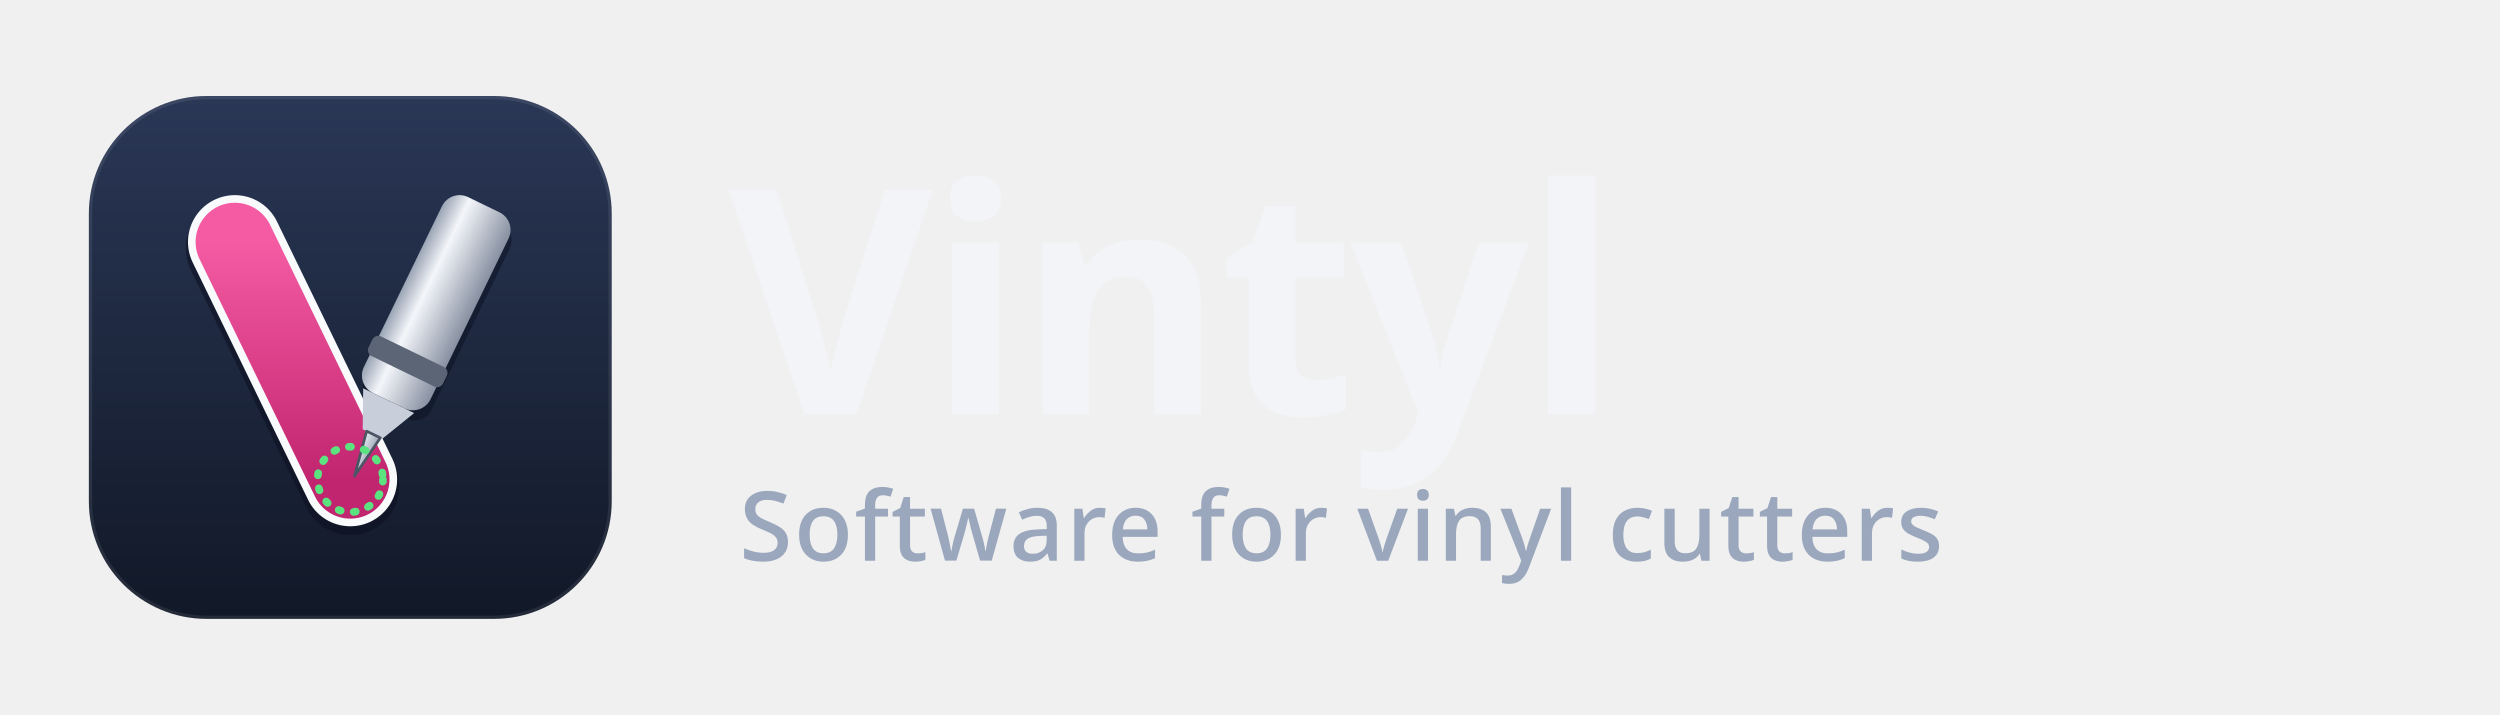
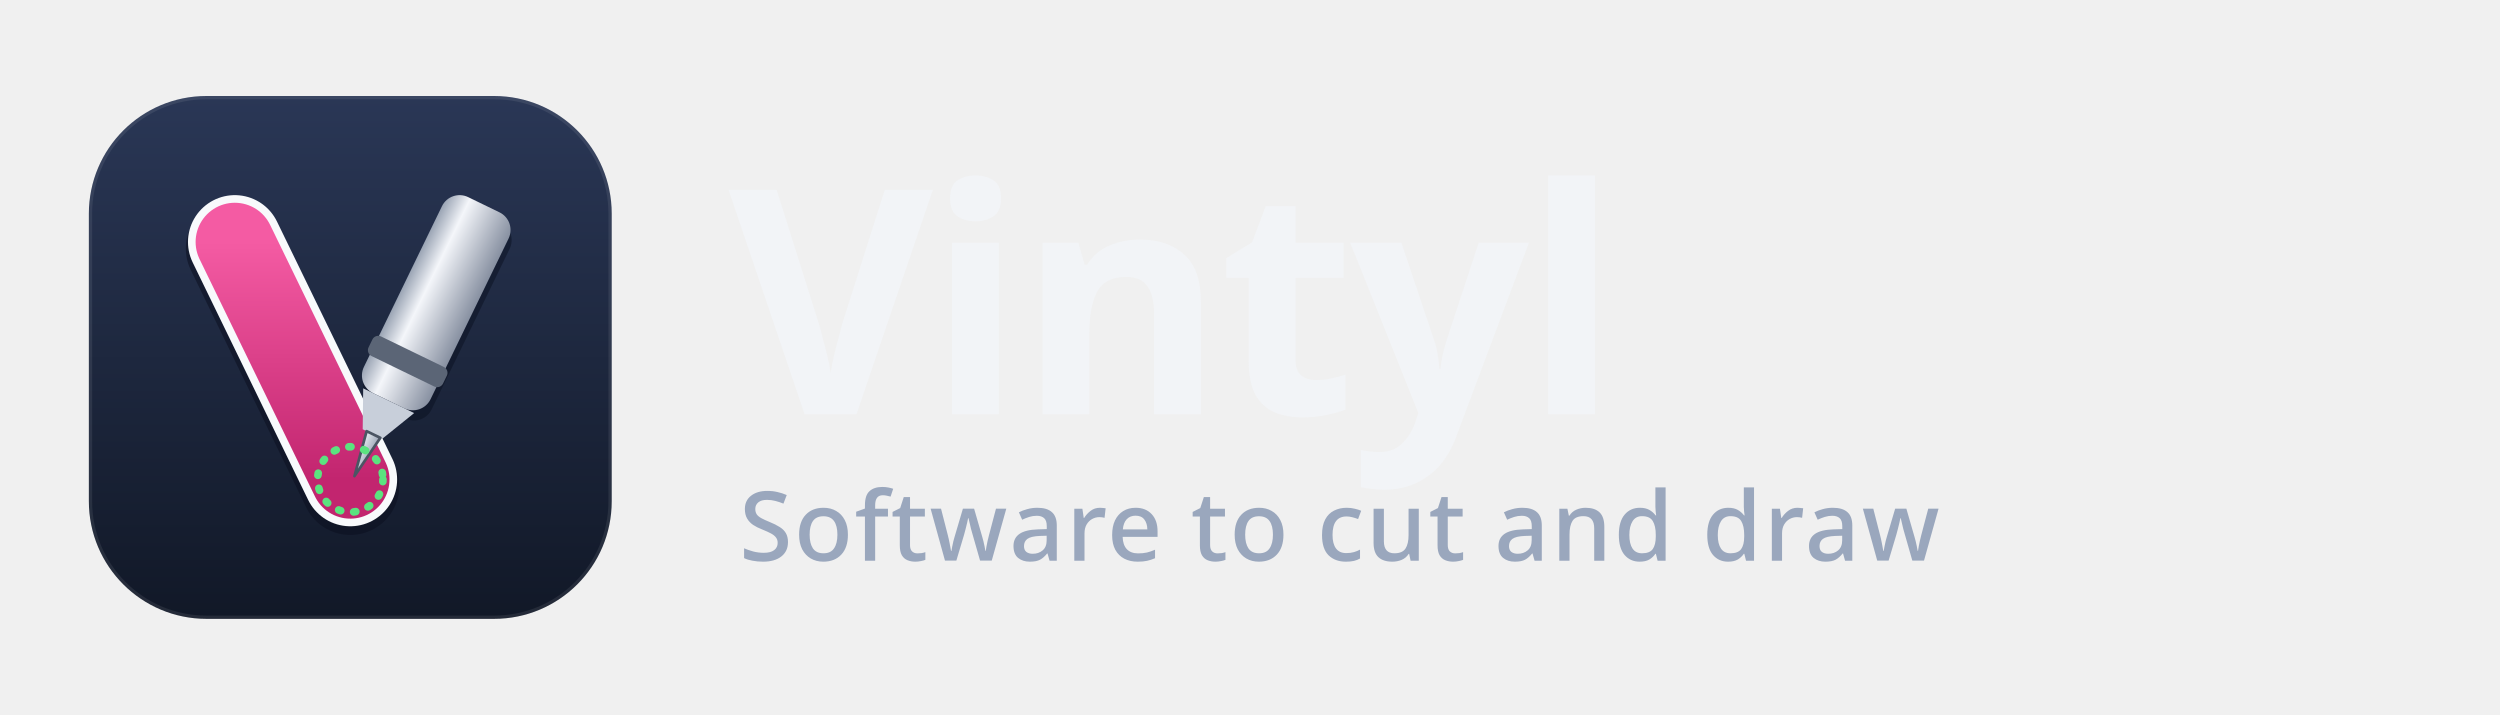
<svg xmlns="http://www.w3.org/2000/svg" width="1400" height="400" viewBox="0 0 1400 400" version="1.1" id="svg17">
  <defs id="defs17" />
  <g transform="translate(40 44) scale(0.61)" id="g16">
    <defs id="defs9">
      <linearGradient id="bg" x1="0" y1="0" x2="0" y2="1">
        <stop offset="0" stop-color="#2a3756" id="stop1" />
        <stop offset="1" stop-color="#111827" id="stop2" />
      </linearGradient>
      <linearGradient id="vinyl" x1="0" y1="0" x2="0" y2="1">
        <stop offset="0" stop-color="#f45ba3" id="stop3" />
        <stop offset="1" stop-color="#c2256f" id="stop4" />
      </linearGradient>
      <linearGradient id="steel" x1="0" y1="0" x2="1" y2="0">
        <stop offset="0" stop-color="#9aa4b4" id="stop5" />
        <stop offset="0.3" stop-color="#f4f6fa" id="stop6" />
        <stop offset="1" stop-color="#8790a1" id="stop7" />
      </linearGradient>
      <linearGradient id="blade" x1="0" y1="0" x2="1" y2="0">
        <stop offset="0" stop-color="#e9edf3" id="stop8" />
        <stop offset="1" stop-color="#9ea8b8" id="stop9" />
      </linearGradient>
    </defs>
    <rect x="16" y="16" width="480" height="480" rx="108" fill="url(#bg)" id="rect9" />
    <rect x="17.5" y="17.5" width="477" height="477" rx="106.5" fill="none" stroke="#ffffff" stroke-opacity="0.08" stroke-width="3" id="rect10" />
    <path d="M150 150 L256 368" fill="none" stroke="#0b1020" stroke-opacity="0.55" stroke-width="90" stroke-linecap="round" transform="translate(0 6)" id="path10" />
    <path d="M150 150 L256 368" fill="none" stroke="#f8fafc" stroke-width="86" stroke-linecap="round" id="path11" />
    <path d="M150 150 L256 368" fill="none" stroke="url(#vinyl)" stroke-width="72" stroke-linecap="round" id="path12" />
    <g transform="rotate(25.9 362 150)" id="g15">
      <rect x="328" y="112" width="68" height="200" rx="18" fill="#0b1020" fill-opacity="0.5" transform="translate(5 8)" id="rect12" />
      <rect x="328" y="112" width="68" height="200" rx="18" fill="url(#steel)" id="rect13" />
      <rect x="324" y="262" width="76" height="20" rx="6" fill="#5b6576" id="rect14" />
      <path d="M336 312 L388 312 L372 346 L352 346 Z" fill="#c8cfda" id="path14" />
      <path d="M356 346 L370 346 L364 388 Z" fill="url(#blade)" stroke="#4b5563" stroke-width="2.5" stroke-linejoin="round" id="path15" />
    </g>
    <circle cx="256" cy="368" r="30" fill="none" stroke="#5be37f" stroke-width="7" stroke-dasharray="2 12" stroke-linecap="round" id="circle15" />
  </g>
  <path d="M 522.4,106.336 479.632,232 h -29.04 L 408,106.336 h 26.928 l 23.584,74.8 q 0.704,1.936 1.936,7.216 1.408,5.104 2.816,10.912 1.408,5.632 1.936,9.504 0.528,-3.872 1.76,-9.504 1.408,-5.808 2.816,-10.912 1.408,-5.28 1.936,-7.216 l 23.76,-74.8 z m 23.928,-8.096 q 5.808,0 10.032,2.816 4.224,2.64 4.224,10.032 0,7.216 -4.224,10.032 -4.224,2.816 -10.032,2.816 -5.984,0 -10.208,-2.816 -4.048,-2.816 -4.048,-10.032 0,-7.392 4.048,-10.032 4.224,-2.816 10.208,-2.816 z m 13.024,37.664 V 232 h -26.224 v -96.096 z m 79.016,-1.76 q 15.488,0 24.816,8.448 9.328,8.272 9.328,26.752 V 232 h -26.224 v -56.144 q 0,-10.384 -3.696,-15.488 -3.696,-5.28 -11.792,-5.28 -11.968,0 -16.368,8.272 -4.4,8.096 -4.4,23.408 V 232 h -26.224 v -96.096 h 20.064 l 3.52,12.32 h 1.408 q 4.576,-7.392 12.496,-10.736 8.096,-3.344 17.072,-3.344 z m 98.552,78.672 q 4.4,0 8.448,-0.88 4.048,-0.88 8.096,-2.112 v 19.536 q -4.224,1.76 -10.56,2.992 -6.16,1.408 -13.552,1.408 -8.624,0 -15.488,-2.816 -6.688,-2.816 -10.736,-9.68 -3.872,-7.04 -3.872,-19.36 v -46.288 h -12.496 v -11.088 l 14.432,-8.8 7.568,-20.24 h 16.72 v 20.416 h 26.928 v 19.712 h -26.928 v 46.288 q 0,5.456 3.168,8.272 3.168,2.64 8.272,2.64 z m 19.176,-76.912 h 28.688 l 18.128,54.032 q 1.408,3.872 2.112,8.096 0.704,4.048 1.056,8.624 h 0.528 q 0.528,-4.576 1.408,-8.624 1.056,-4.224 2.288,-8.096 l 17.776,-54.032 h 28.16 l -40.656,108.416 q -5.456,14.96 -16.016,22.352 -10.384,7.568 -24.112,7.568 -4.4,0 -7.744,-0.528 -3.168,-0.352 -5.632,-0.88 v -20.768 q 1.936,0.352 4.576,0.704 2.816,0.352 5.808,0.352 8.272,0 13.024,-5.104 4.928,-4.928 7.216,-11.968 l 1.584,-4.752 z M 893.192,232 h -26.224 V 98.24 h 26.224 z" id="text16" style="font-weight:700;font-size:176px;font-family:'Noto Sans';letter-spacing:-3px;fill:#f2f4f7" aria-label="Vintyl" />
-   <path d="m 441.27,303.578 q 0,5.13 -3.726,8.046 -3.726,2.916 -10.206,2.916 -3.132,0 -5.94,-0.54 -2.754,-0.486 -4.698,-1.458 v -5.508 q 2.16,0.972 5.076,1.782 2.916,0.756 5.94,0.756 3.888,0 5.832,-1.512 1.944,-1.512 1.944,-4.05 0,-1.782 -0.918,-2.97 -0.864,-1.242 -2.754,-2.268 -1.89,-1.026 -4.968,-2.268 -2.862,-1.08 -5.076,-2.538 -2.16,-1.458 -3.402,-3.618 -1.242,-2.16 -1.242,-5.292 0,-4.752 3.456,-7.452 3.456,-2.7 9.072,-2.7 3.132,0 5.778,0.648 2.7,0.594 5.13,1.674 l -1.836,4.806 q -2.214,-0.918 -4.536,-1.512 -2.268,-0.594 -4.698,-0.594 -3.186,0 -4.86,1.404 -1.674,1.404 -1.674,3.672 0,1.782 0.81,3.024 0.81,1.188 2.592,2.16 1.782,0.972 4.698,2.16 3.24,1.296 5.508,2.754 2.322,1.404 3.51,3.456 1.188,1.998 1.188,5.022 z m 33.562,-4.158 q 0,7.236 -3.726,11.178 -3.726,3.942 -10.044,3.942 -3.942,0 -7.02,-1.782 -3.024,-1.782 -4.806,-5.13 -1.728,-3.402 -1.728,-8.208 0,-7.236 3.672,-11.124 3.672,-3.942 10.044,-3.942 3.996,0 7.02,1.782 3.078,1.728 4.806,5.076 1.782,3.348 1.782,8.208 z m -21.438,0 q 0,4.914 1.836,7.668 1.89,2.754 5.94,2.754 4.05,0 5.886,-2.754 1.89,-2.754 1.89,-7.668 0,-4.968 -1.89,-7.614 -1.89,-2.7 -5.94,-2.7 -4.05,0 -5.886,2.7 -1.836,2.646 -1.836,7.614 z m 43.876,-10.152 h -7.182 V 314 h -5.724 v -24.732 h -4.914 v -2.7 l 4.914,-1.782 v -1.836 q 0,-5.562 2.538,-7.884 2.592,-2.376 7.182,-2.376 1.89,0 3.456,0.324 1.566,0.324 2.646,0.702 l -1.458,4.374 q -0.918,-0.27 -2.052,-0.486 -1.08,-0.27 -2.322,-0.27 -4.266,0 -4.266,5.67 v 1.89 h 7.182 z m 16.552,20.628 q 1.134,0 2.322,-0.162 1.188,-0.216 2.052,-0.54 v 4.32 q -0.972,0.432 -2.538,0.702 -1.512,0.324 -3.078,0.324 -2.376,0 -4.374,-0.81 -1.998,-0.81 -3.186,-2.808 -1.134,-1.998 -1.134,-5.562 v -16.092 h -4.05 v -2.592 l 4.266,-2.16 1.998,-6.156 h 3.51 v 6.534 h 8.316 v 4.374 h -8.316 v 15.984 q 0,2.376 1.134,3.51 1.188,1.134 3.078,1.134 z m 30.862,-10.476 q -0.432,-1.404 -0.918,-3.24 -0.432,-1.836 -0.81,-3.456 -0.378,-1.674 -0.594,-2.538 h -0.216 q -0.162,0.864 -0.54,2.538 -0.378,1.674 -0.864,3.51 -0.432,1.836 -0.864,3.24 l -4.32,14.472 h -6.372 l -8.046,-29.106 h 5.832 l 3.78,14.742 q 0.594,2.268 1.08,4.86 0.54,2.538 0.756,4.104 h 0.216 q 0.162,-0.918 0.432,-2.43 0.324,-1.512 0.648,-3.024 0.378,-1.566 0.702,-2.538 l 4.644,-15.714 h 6.264 l 4.536,15.714 q 0.324,1.08 0.702,2.592 0.378,1.458 0.648,2.916 0.324,1.404 0.432,2.43 h 0.216 q 0.108,-0.864 0.378,-2.376 0.27,-1.512 0.648,-3.24 0.432,-1.728 0.81,-3.294 l 3.888,-14.742 h 5.778 l -8.154,29.106 h -6.534 z m 36.208,-15.066 q 5.454,0 8.154,2.43 2.754,2.376 2.754,7.506 V 314 h -4.05 l -1.134,-4.05 h -0.216 q -1.89,2.376 -3.996,3.51 -2.052,1.08 -5.724,1.08 -3.942,0 -6.534,-2.106 -2.592,-2.16 -2.592,-6.696 0,-4.428 3.348,-6.75 3.348,-2.322 10.314,-2.538 l 4.968,-0.162 v -1.62 q 0,-3.186 -1.458,-4.482 -1.458,-1.35 -4.104,-1.35 -2.214,0 -4.266,0.648 -2.052,0.648 -3.942,1.566 l -1.836,-4.158 q 2.052,-1.08 4.698,-1.782 2.7,-0.756 5.616,-0.756 z m 1.35,15.768 q -4.968,0.216 -6.912,1.674 -1.89,1.404 -1.89,3.996 0,2.268 1.35,3.294 1.35,1.026 3.51,1.026 3.348,0 5.562,-1.89 2.268,-1.89 2.268,-5.67 v -2.538 z m 33.724,-15.768 q 0.756,0 1.62,0.108 0.918,0.054 1.566,0.162 l -0.594,5.346 q -1.404,-0.378 -2.916,-0.378 -2.16,0 -4.104,1.08 -1.89,1.08 -3.078,3.132 -1.134,1.998 -1.134,4.86 V 314 h -5.724 v -29.106 h 4.536 l 0.756,5.184 h 0.216 q 1.404,-2.322 3.618,-3.996 2.214,-1.728 5.238,-1.728 z m 19.954,0 q 5.724,0 9.018,3.564 3.294,3.51 3.294,9.612 v 3.132 h -19.548 q 0.108,4.482 2.322,6.858 2.268,2.376 6.318,2.376 2.808,0 4.968,-0.486 2.214,-0.54 4.536,-1.566 v 4.752 q -2.214,0.972 -4.428,1.458 -2.214,0.486 -5.292,0.486 -4.266,0 -7.506,-1.674 -3.186,-1.674 -5.022,-4.968 -1.782,-3.348 -1.782,-8.208 0,-4.914 1.62,-8.316 1.674,-3.402 4.59,-5.184 2.97,-1.836 6.912,-1.836 z m 0,4.428 q -3.078,0 -4.968,1.998 -1.836,1.998 -2.16,5.67 h 13.716 q -0.054,-3.402 -1.674,-5.508 -1.566,-2.16 -4.914,-2.16 z m 49.682,0.486 h -7.182 V 314 h -5.724 v -24.732 h -4.914 v -2.7 l 4.914,-1.782 v -1.836 q 0,-5.562 2.538,-7.884 2.592,-2.376 7.182,-2.376 1.89,0 3.456,0.324 1.566,0.324 2.646,0.702 l -1.458,4.374 q -0.918,-0.27 -2.052,-0.486 -1.08,-0.27 -2.322,-0.27 -4.266,0 -4.266,5.67 v 1.89 h 7.182 z m 31.726,10.152 q 0,7.236 -3.726,11.178 -3.726,3.942 -10.044,3.942 -3.942,0 -7.02,-1.782 -3.024,-1.782 -4.806,-5.13 -1.728,-3.402 -1.728,-8.208 0,-7.236 3.672,-11.124 3.672,-3.942 10.044,-3.942 3.996,0 7.02,1.782 3.078,1.728 4.806,5.076 1.782,3.348 1.782,8.208 z m -21.438,0 q 0,4.914 1.836,7.668 1.89,2.754 5.94,2.754 4.05,0 5.886,-2.754 1.89,-2.754 1.89,-7.668 0,-4.968 -1.89,-7.614 -1.89,-2.7 -5.94,-2.7 -4.05,0 -5.886,2.7 -1.836,2.646 -1.836,7.614 z m 44.038,-15.066 q 0.756,0 1.62,0.108 0.918,0.054 1.566,0.162 l -0.594,5.346 q -1.404,-0.378 -2.916,-0.378 -2.16,0 -4.104,1.08 -1.89,1.08 -3.078,3.132 -1.134,1.998 -1.134,4.86 V 314 h -5.724 v -29.106 h 4.536 l 0.756,5.184 h 0.216 q 1.404,-2.322 3.618,-3.996 2.214,-1.728 5.238,-1.728 z m 31.16,29.646 -11.016,-29.106 h 6.048 l 6.048,17.01 q 0.594,1.674 1.188,3.78 0.594,2.052 0.756,3.402 h 0.216 q 0.216,-1.35 0.864,-3.456 0.648,-2.106 1.188,-3.726 l 6.048,-17.01 h 6.048 l -11.07,29.106 z m 25.786,-40.176 q 1.296,0 2.268,0.756 0.972,0.756 0.972,2.538 0,1.728 -0.972,2.538 -0.972,0.756 -2.268,0.756 -1.404,0 -2.376,-0.756 -0.918,-0.81 -0.918,-2.538 0,-1.782 0.918,-2.538 0.972,-0.756 2.376,-0.756 z m 2.808,11.07 V 314 h -5.724 v -29.106 z m 24.706,-0.54 q 5.076,0 7.776,2.538 2.7,2.538 2.7,8.154 V 314 h -5.67 v -18.144 q 0,-6.804 -5.994,-6.804 -4.482,0 -6.156,2.646 -1.674,2.646 -1.674,7.614 V 314 h -5.724 v -29.106 h 4.536 l 0.81,3.888 h 0.324 q 1.404,-2.268 3.834,-3.348 2.484,-1.08 5.238,-1.08 z m 15.85,0.54 h 6.156 l 6.048,16.524 q 0.702,1.89 1.188,3.672 0.54,1.728 0.81,3.402 h 0.216 q 0.27,-1.404 0.81,-3.294 0.594,-1.89 1.296,-3.834 l 5.724,-16.47 h 6.156 l -12.474,33.048 q -1.566,4.212 -4.212,6.588 -2.592,2.43 -6.804,2.43 -1.35,0 -2.322,-0.162 -0.972,-0.108 -1.674,-0.27 v -4.536 q 0.54,0.108 1.404,0.216 0.864,0.108 1.782,0.108 2.484,0 3.996,-1.458 1.512,-1.404 2.376,-3.726 l 1.188,-3.132 z M 879.848,314 h -5.724 v -41.04 h 5.724 z m 36.722,0.54 q -6.048,0 -9.72,-3.564 -3.672,-3.618 -3.672,-11.34 0,-5.4 1.782,-8.748 1.782,-3.348 4.914,-4.914 3.132,-1.62 7.128,-1.62 2.43,0 4.536,0.54 2.16,0.486 3.564,1.134 l -1.728,4.644 q -1.512,-0.594 -3.24,-1.026 -1.674,-0.432 -3.186,-0.432 -7.884,0 -7.884,10.368 0,4.968 1.944,7.56 1.944,2.592 5.724,2.592 2.43,0 4.266,-0.54 1.89,-0.54 3.456,-1.404 v 4.968 q -1.566,0.918 -3.402,1.35 -1.836,0.432 -4.482,0.432 z m 40.798,-29.646 V 314 h -4.59 l -0.81,-3.834 h -0.27 q -1.404,2.268 -3.888,3.348 -2.484,1.026 -5.238,1.026 -5.13,0 -7.83,-2.538 -2.7,-2.538 -2.7,-8.046 v -19.062 h 5.778 v 18.198 q 0,6.75 5.886,6.75 4.482,0 6.21,-2.646 1.728,-2.646 1.728,-7.56 v -14.742 z m 20.44,25.002 q 1.134,0 2.322,-0.162 1.188,-0.216 2.052,-0.54 v 4.32 q -0.972,0.432 -2.538,0.702 -1.512,0.324 -3.078,0.324 -2.376,0 -4.374,-0.81 -1.998,-0.81 -3.186,-2.808 -1.134,-1.998 -1.134,-5.562 v -16.092 h -4.05 v -2.592 l 4.266,-2.16 1.998,-6.156 h 3.51 v 6.534 h 8.316 v 4.374 h -8.316 v 15.984 q 0,2.376 1.134,3.51 1.188,1.134 3.078,1.134 z m 21.682,0 q 1.134,0 2.322,-0.162 1.188,-0.216 2.052,-0.54 v 4.32 q -0.972,0.432 -2.538,0.702 -1.512,0.324 -3.078,0.324 -2.376,0 -4.374,-0.81 -1.998,-0.81 -3.186,-2.808 -1.134,-1.998 -1.134,-5.562 v -16.092 h -4.05 v -2.592 l 4.266,-2.16 1.998,-6.156 h 3.51 v 6.534 h 8.316 v 4.374 h -8.316 v 15.984 q 0,2.376 1.134,3.51 1.188,1.134 3.078,1.134 z m 22.654,-25.542 q 5.724,0 9.018,3.564 3.294,3.51 3.294,9.612 v 3.132 h -19.548 q 0.108,4.482 2.322,6.858 2.268,2.376 6.318,2.376 2.808,0 4.968,-0.486 2.214,-0.54 4.536,-1.566 v 4.752 q -2.214,0.972 -4.428,1.458 -2.214,0.486 -5.292,0.486 -4.266,0 -7.506,-1.674 -3.186,-1.674 -5.022,-4.968 -1.782,-3.348 -1.782,-8.208 0,-4.914 1.62,-8.316 1.674,-3.402 4.59,-5.184 2.97,-1.836 6.912,-1.836 z m 0,4.428 q -3.078,0 -4.968,1.998 -1.836,1.998 -2.16,5.67 h 13.716 q -0.054,-3.402 -1.674,-5.508 -1.566,-2.16 -4.914,-2.16 z m 34.804,-4.428 q 0.756,0 1.62,0.108 0.918,0.054 1.566,0.162 l -0.594,5.346 q -1.404,-0.378 -2.916,-0.378 -2.16,0 -4.104,1.08 -1.89,1.08 -3.078,3.132 -1.134,1.998 -1.134,4.86 V 314 h -5.724 v -29.106 h 4.536 l 0.756,5.184 h 0.216 q 1.404,-2.322 3.618,-3.996 2.214,-1.728 5.238,-1.728 z m 28.918,21.438 q 0,4.266 -3.132,6.534 -3.132,2.214 -8.694,2.214 -3.078,0 -5.292,-0.486 -2.16,-0.432 -3.996,-1.296 v -5.022 q 1.89,0.918 4.428,1.674 2.592,0.702 5.022,0.702 3.24,0 4.644,-1.026 1.458,-1.026 1.458,-2.754 0,-0.972 -0.54,-1.728 -0.54,-0.81 -2.052,-1.62 -1.458,-0.864 -4.32,-1.944 -2.808,-1.134 -4.752,-2.214 -1.89,-1.134 -2.916,-2.646 -1.026,-1.566 -1.026,-3.996 0,-3.78 3.024,-5.778 3.078,-2.052 8.1,-2.052 2.646,0 4.968,0.54 2.376,0.54 4.59,1.512 l -1.89,4.374 q -1.89,-0.81 -3.888,-1.35 -1.998,-0.594 -4.05,-0.594 -2.592,0 -3.942,0.81 -1.35,0.81 -1.35,2.268 0,1.026 0.648,1.782 0.648,0.756 2.16,1.512 1.566,0.756 4.266,1.836 2.7,1.026 4.59,2.106 1.944,1.08 2.916,2.646 1.026,1.566 1.026,3.996 z" id="text17" style="font-weight:500;font-size:54px;font-family:'Noto Sans';letter-spacing:1px;fill:#9aa7bd" aria-label="Software for vinyl cutters" />
+   <path d="m 441.27,303.578 q 0,5.13 -3.726,8.046 -3.726,2.916 -10.206,2.916 -3.132,0 -5.94,-0.54 -2.754,-0.486 -4.698,-1.458 v -5.508 q 2.16,0.972 5.076,1.782 2.916,0.756 5.94,0.756 3.888,0 5.832,-1.512 1.944,-1.512 1.944,-4.05 0,-1.782 -0.918,-2.97 -0.864,-1.242 -2.754,-2.268 -1.89,-1.026 -4.968,-2.268 -2.862,-1.08 -5.076,-2.538 -2.16,-1.458 -3.402,-3.618 -1.242,-2.16 -1.242,-5.292 0,-4.752 3.456,-7.452 3.456,-2.7 9.072,-2.7 3.132,0 5.778,0.648 2.7,0.594 5.13,1.674 l -1.836,4.806 q -2.214,-0.918 -4.536,-1.512 -2.268,-0.594 -4.698,-0.594 -3.186,0 -4.86,1.404 -1.674,1.404 -1.674,3.672 0,1.782 0.81,3.024 0.81,1.188 2.592,2.16 1.782,0.972 4.698,2.16 3.24,1.296 5.508,2.754 2.322,1.404 3.51,3.456 1.188,1.998 1.188,5.022 z m 33.562,-4.158 q 0,7.236 -3.726,11.178 -3.726,3.942 -10.044,3.942 -3.942,0 -7.02,-1.782 -3.024,-1.782 -4.806,-5.13 -1.728,-3.402 -1.728,-8.208 0,-7.236 3.672,-11.124 3.672,-3.942 10.044,-3.942 3.996,0 7.02,1.782 3.078,1.728 4.806,5.076 1.782,3.348 1.782,8.208 z m -21.438,0 q 0,4.914 1.836,7.668 1.89,2.754 5.94,2.754 4.05,0 5.886,-2.754 1.89,-2.754 1.89,-7.668 0,-4.968 -1.89,-7.614 -1.89,-2.7 -5.94,-2.7 -4.05,0 -5.886,2.7 -1.836,2.646 -1.836,7.614 z m 43.876,-10.152 h -7.182 V 314 h -5.724 v -24.732 h -4.914 v -2.7 l 4.914,-1.782 v -1.836 q 0,-5.562 2.538,-7.884 2.592,-2.376 7.182,-2.376 1.89,0 3.456,0.324 1.566,0.324 2.646,0.702 l -1.458,4.374 q -0.918,-0.27 -2.052,-0.486 -1.08,-0.27 -2.322,-0.27 -4.266,0 -4.266,5.67 v 1.89 h 7.182 z m 16.552,20.628 q 1.134,0 2.322,-0.162 1.188,-0.216 2.052,-0.54 v 4.32 q -0.972,0.432 -2.538,0.702 -1.512,0.324 -3.078,0.324 -2.376,0 -4.374,-0.81 -1.998,-0.81 -3.186,-2.808 -1.134,-1.998 -1.134,-5.562 v -16.092 h -4.05 v -2.592 l 4.266,-2.16 1.998,-6.156 h 3.51 v 6.534 h 8.316 v 4.374 h -8.316 v 15.984 q 0,2.376 1.134,3.51 1.188,1.134 3.078,1.134 z m 30.862,-10.476 q -0.432,-1.404 -0.918,-3.24 -0.432,-1.836 -0.81,-3.456 -0.378,-1.674 -0.594,-2.538 h -0.216 q -0.162,0.864 -0.54,2.538 -0.378,1.674 -0.864,3.51 -0.432,1.836 -0.864,3.24 l -4.32,14.472 h -6.372 l -8.046,-29.106 h 5.832 l 3.78,14.742 q 0.594,2.268 1.08,4.86 0.54,2.538 0.756,4.104 h 0.216 q 0.162,-0.918 0.432,-2.43 0.324,-1.512 0.648,-3.024 0.378,-1.566 0.702,-2.538 l 4.644,-15.714 h 6.264 l 4.536,15.714 q 0.324,1.08 0.702,2.592 0.378,1.458 0.648,2.916 0.324,1.404 0.432,2.43 h 0.216 q 0.108,-0.864 0.378,-2.376 0.27,-1.512 0.648,-3.24 0.432,-1.728 0.81,-3.294 l 3.888,-14.742 h 5.778 l -8.154,29.106 h -6.534 z m 36.208,-15.066 q 5.454,0 8.154,2.43 2.754,2.376 2.754,7.506 V 314 h -4.05 l -1.134,-4.05 h -0.216 q -1.89,2.376 -3.996,3.51 -2.052,1.08 -5.724,1.08 -3.942,0 -6.534,-2.106 -2.592,-2.16 -2.592,-6.696 0,-4.428 3.348,-6.75 3.348,-2.322 10.314,-2.538 l 4.968,-0.162 v -1.62 q 0,-3.186 -1.458,-4.482 -1.458,-1.35 -4.104,-1.35 -2.214,0 -4.266,0.648 -2.052,0.648 -3.942,1.566 l -1.836,-4.158 q 2.052,-1.08 4.698,-1.782 2.7,-0.756 5.616,-0.756 z m 1.35,15.768 q -4.968,0.216 -6.912,1.674 -1.89,1.404 -1.89,3.996 0,2.268 1.35,3.294 1.35,1.026 3.51,1.026 3.348,0 5.562,-1.89 2.268,-1.89 2.268,-5.67 v -2.538 z m 33.724,-15.768 q 0.756,0 1.62,0.108 0.918,0.054 1.566,0.162 l -0.594,5.346 q -1.404,-0.378 -2.916,-0.378 -2.16,0 -4.104,1.08 -1.89,1.08 -3.078,3.132 -1.134,1.998 -1.134,4.86 V 314 h -5.724 v -29.106 h 4.536 l 0.756,5.184 h 0.216 q 1.404,-2.322 3.618,-3.996 2.214,-1.728 5.238,-1.728 z m 19.954,0 q 5.724,0 9.018,3.564 3.294,3.51 3.294,9.612 v 3.132 h -19.548 q 0.108,4.482 2.322,6.858 2.268,2.376 6.318,2.376 2.808,0 4.968,-0.486 2.214,-0.54 4.536,-1.566 v 4.752 q -2.214,0.972 -4.428,1.458 -2.214,0.486 -5.292,0.486 -4.266,0 -7.506,-1.674 -3.186,-1.674 -5.022,-4.968 -1.782,-3.348 -1.782,-8.208 0,-4.914 1.62,-8.316 1.674,-3.402 4.59,-5.184 2.97,-1.836 6.912,-1.836 z m 0,4.428 q -3.078,0 -4.968,1.998 -1.836,1.998 -2.16,5.67 h 13.716 q -0.054,-3.402 -1.674,-5.508 -1.566,-2.16 -4.914,-2.16 z m 45.956,21.114 q 1.134,0 2.322,-0.162 1.188,-0.216 2.052,-0.54 v 4.32 q -0.972,0.432 -2.538,0.702 -1.512,0.324 -3.078,0.324 -2.376,0 -4.374,-0.81 -1.998,-0.81 -3.186,-2.808 -1.134,-1.998 -1.134,-5.562 v -16.092 h -4.05 v -2.592 l 4.266,-2.16 1.998,-6.156 h 3.51 v 6.534 h 8.316 v 4.374 h -8.316 v 15.984 q 0,2.376 1.134,3.51 1.188,1.134 3.078,1.134 z m 36.856,-10.476 q 0,7.236 -3.726,11.178 -3.726,3.942 -10.044,3.942 -3.942,0 -7.02,-1.782 -3.024,-1.782 -4.806,-5.13 -1.728,-3.402 -1.728,-8.208 0,-7.236 3.672,-11.124 3.672,-3.942 10.044,-3.942 3.996,0 7.02,1.782 3.078,1.728 4.806,5.076 1.782,3.348 1.782,8.208 z m -21.438,0 q 0,4.914 1.836,7.668 1.89,2.754 5.94,2.754 4.05,0 5.886,-2.754 1.89,-2.754 1.89,-7.668 0,-4.968 -1.89,-7.614 -1.89,-2.7 -5.94,-2.7 -4.05,0 -5.886,2.7 -1.836,2.646 -1.836,7.614 z m 56.432,15.12 q -6.048,0 -9.72,-3.564 -3.672,-3.618 -3.672,-11.34 0,-5.4 1.782,-8.748 1.782,-3.348 4.914,-4.914 3.132,-1.62 7.128,-1.62 2.43,0 4.536,0.54 2.16,0.486 3.564,1.134 l -1.728,4.644 q -1.512,-0.594 -3.24,-1.026 -1.674,-0.432 -3.186,-0.432 -7.884,0 -7.884,10.368 0,4.968 1.944,7.56 1.944,2.592 5.724,2.592 2.43,0 4.266,-0.54 1.89,-0.54 3.456,-1.404 v 4.968 q -1.566,0.918 -3.402,1.35 -1.836,0.432 -4.482,0.432 z m 40.798,-29.646 V 314 h -4.59 l -0.81,-3.834 h -0.27 q -1.404,2.268 -3.888,3.348 -2.484,1.026 -5.238,1.026 -5.13,0 -7.83,-2.538 -2.7,-2.538 -2.7,-8.046 v -19.062 h 5.778 v 18.198 q 0,6.75 5.886,6.75 4.482,0 6.21,-2.646 1.728,-2.646 1.728,-7.56 v -14.742 z m 20.44,25.002 q 1.134,0 2.322,-0.162 1.188,-0.216 2.052,-0.54 v 4.32 q -0.972,0.432 -2.538,0.702 -1.512,0.324 -3.078,0.324 -2.376,0 -4.374,-0.81 -1.998,-0.81 -3.186,-2.808 -1.134,-1.998 -1.134,-5.562 v -16.092 h -4.05 v -2.592 l 4.266,-2.16 1.998,-6.156 h 3.51 v 6.534 h 8.316 v 4.374 h -8.316 v 15.984 q 0,2.376 1.134,3.51 1.188,1.134 3.078,1.134 z m 37.532,-25.542 q 5.454,0 8.154,2.43 2.754,2.376 2.754,7.506 V 314 h -4.05 l -1.134,-4.05 h -0.216 q -1.89,2.376 -3.996,3.51 -2.052,1.08 -5.724,1.08 -3.942,0 -6.534,-2.106 -2.592,-2.16 -2.592,-6.696 0,-4.428 3.348,-6.75 3.348,-2.322 10.314,-2.538 l 4.968,-0.162 v -1.62 q 0,-3.186 -1.458,-4.482 -1.458,-1.35 -4.104,-1.35 -2.214,0 -4.266,0.648 -2.052,0.648 -3.942,1.566 l -1.836,-4.158 q 2.052,-1.08 4.698,-1.782 2.7,-0.756 5.616,-0.756 z m 1.35,15.768 q -4.968,0.216 -6.912,1.674 -1.89,1.404 -1.89,3.996 0,2.268 1.35,3.294 1.35,1.026 3.51,1.026 3.348,0 5.562,-1.89 2.268,-1.89 2.268,-5.67 v -2.538 z m 34.102,-15.768 q 5.076,0 7.776,2.538 2.7,2.538 2.7,8.154 V 314 h -5.67 v -18.144 q 0,-6.804 -5.994,-6.804 -4.482,0 -6.156,2.646 -1.674,2.646 -1.674,7.614 V 314 h -5.724 v -29.106 h 4.536 l 0.81,3.888 h 0.324 q 1.404,-2.268 3.834,-3.348 2.484,-1.08 5.238,-1.08 z m 30.268,30.186 q -5.238,0 -8.478,-3.78 -3.186,-3.78 -3.186,-11.232 0,-7.506 3.24,-11.34 3.24,-3.834 8.532,-3.834 3.294,0 5.4,1.242 2.106,1.242 3.402,3.024 h 0.324 q -0.108,-0.702 -0.27,-2.16 -0.162,-1.458 -0.162,-2.592 V 272.96 h 5.724 V 314 h -4.482 l -0.972,-3.888 h -0.27 q -1.242,1.89 -3.348,3.186 -2.106,1.242 -5.454,1.242 z m 1.35,-4.698 q 4.212,0 5.94,-2.322 1.728,-2.376 1.728,-7.074 v -0.864 q 0,-5.076 -1.674,-7.776 -1.62,-2.754 -6.048,-2.754 -3.51,0 -5.292,2.862 -1.782,2.808 -1.782,7.722 0,4.914 1.782,7.56 1.782,2.646 5.346,2.646 z m 48.17,4.698 q -5.238,0 -8.478,-3.78 -3.186,-3.78 -3.186,-11.232 0,-7.506 3.24,-11.34 3.24,-3.834 8.532,-3.834 3.294,0 5.4,1.242 2.106,1.242 3.402,3.024 h 0.324 q -0.108,-0.702 -0.27,-2.16 -0.162,-1.458 -0.162,-2.592 V 272.96 h 5.724 V 314 h -4.482 l -0.972,-3.888 h -0.27 q -1.242,1.89 -3.348,3.186 -2.106,1.242 -5.454,1.242 z m 1.35,-4.698 q 4.212,0 5.94,-2.322 1.728,-2.376 1.728,-7.074 v -0.864 q 0,-5.076 -1.674,-7.776 -1.62,-2.754 -6.048,-2.754 -3.51,0 -5.292,2.862 -1.782,2.808 -1.782,7.722 0,4.914 1.782,7.56 1.782,2.646 5.346,2.646 z m 37.504,-25.488 q 0.756,0 1.62,0.108 0.918,0.054 1.566,0.162 l -0.594,5.346 q -1.404,-0.378 -2.916,-0.378 -2.16,0 -4.104,1.08 -1.89,1.08 -3.078,3.132 -1.134,1.998 -1.134,4.86 V 314 h -5.724 v -29.106 h 4.536 l 0.756,5.184 h 0.216 q 1.404,-2.322 3.618,-3.996 2.214,-1.728 5.238,-1.728 z m 19.792,0 q 5.454,0 8.154,2.43 2.754,2.376 2.754,7.506 V 314 h -4.05 l -1.134,-4.05 h -0.216 q -1.89,2.376 -3.996,3.51 -2.052,1.08 -5.724,1.08 -3.942,0 -6.534,-2.106 -2.592,-2.16 -2.592,-6.696 0,-4.428 3.348,-6.75 3.348,-2.322 10.314,-2.538 l 4.968,-0.162 v -1.62 q 0,-3.186 -1.458,-4.482 -1.458,-1.35 -4.104,-1.35 -2.214,0 -4.266,0.648 -2.052,0.648 -3.942,1.566 l -1.836,-4.158 q 2.052,-1.08 4.698,-1.782 2.7,-0.756 5.616,-0.756 z m 1.35,15.768 q -4.968,0.216 -6.912,1.674 -1.89,1.404 -1.89,3.996 0,2.268 1.35,3.294 1.35,1.026 3.51,1.026 3.348,0 5.562,-1.89 2.268,-1.89 2.268,-5.67 v -2.538 z m 39.016,-0.702 q -0.432,-1.404 -0.918,-3.24 -0.432,-1.836 -0.81,-3.456 -0.378,-1.674 -0.594,-2.538 h -0.216 q -0.162,0.864 -0.54,2.538 -0.378,1.674 -0.864,3.51 -0.432,1.836 -0.864,3.24 l -4.32,14.472 h -6.372 l -8.046,-29.106 h 5.832 l 3.78,14.742 q 0.594,2.268 1.08,4.86 0.54,2.538 0.756,4.104 h 0.216 q 0.162,-0.918 0.432,-2.43 0.324,-1.512 0.648,-3.024 0.378,-1.566 0.702,-2.538 l 4.644,-15.714 h 6.264 l 4.536,15.714 q 0.324,1.08 0.702,2.592 0.378,1.458 0.648,2.916 0.324,1.404 0.432,2.43 h 0.216 q 0.108,-0.864 0.378,-2.376 0.27,-1.512 0.648,-3.24 0.432,-1.728 0.81,-3.294 l 3.888,-14.742 h 5.778 l -8.154,29.106 h -6.534 z" id="text17" style="font-weight:500;font-size:54px;font-family:'Noto Sans';letter-spacing:1px;fill:#9aa7bd" aria-label="Software to cut and draw" />
</svg>
